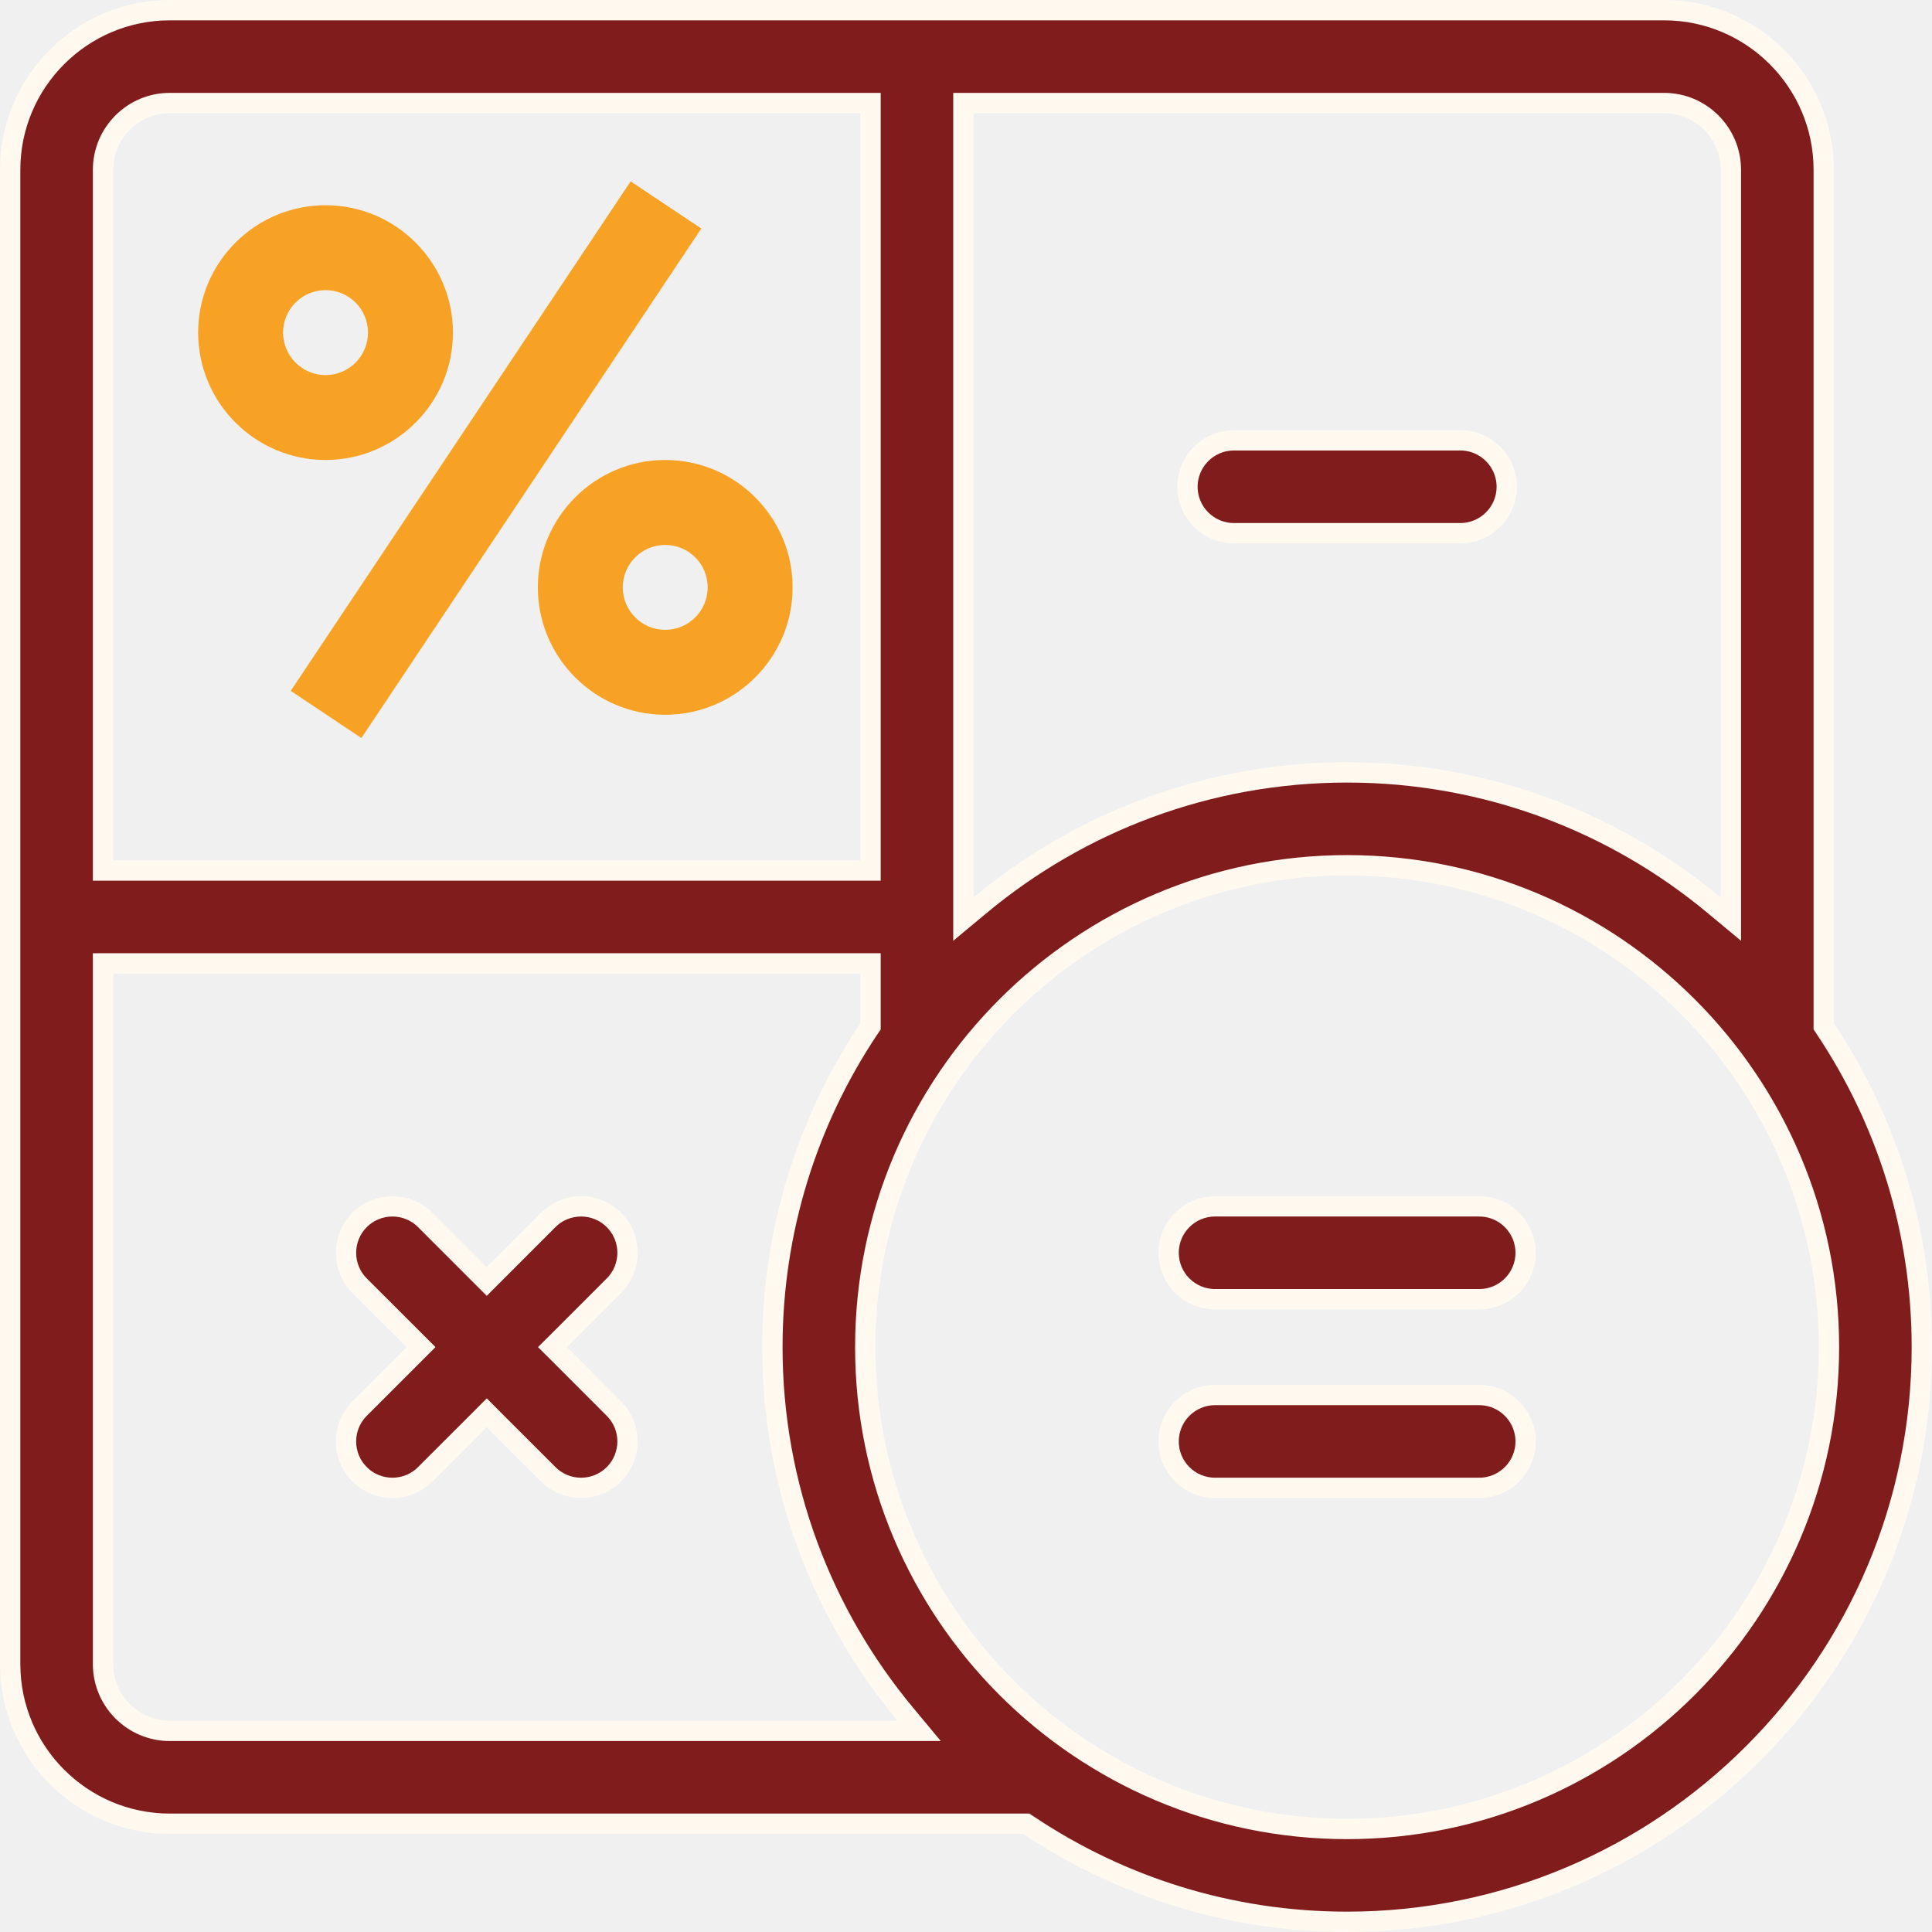
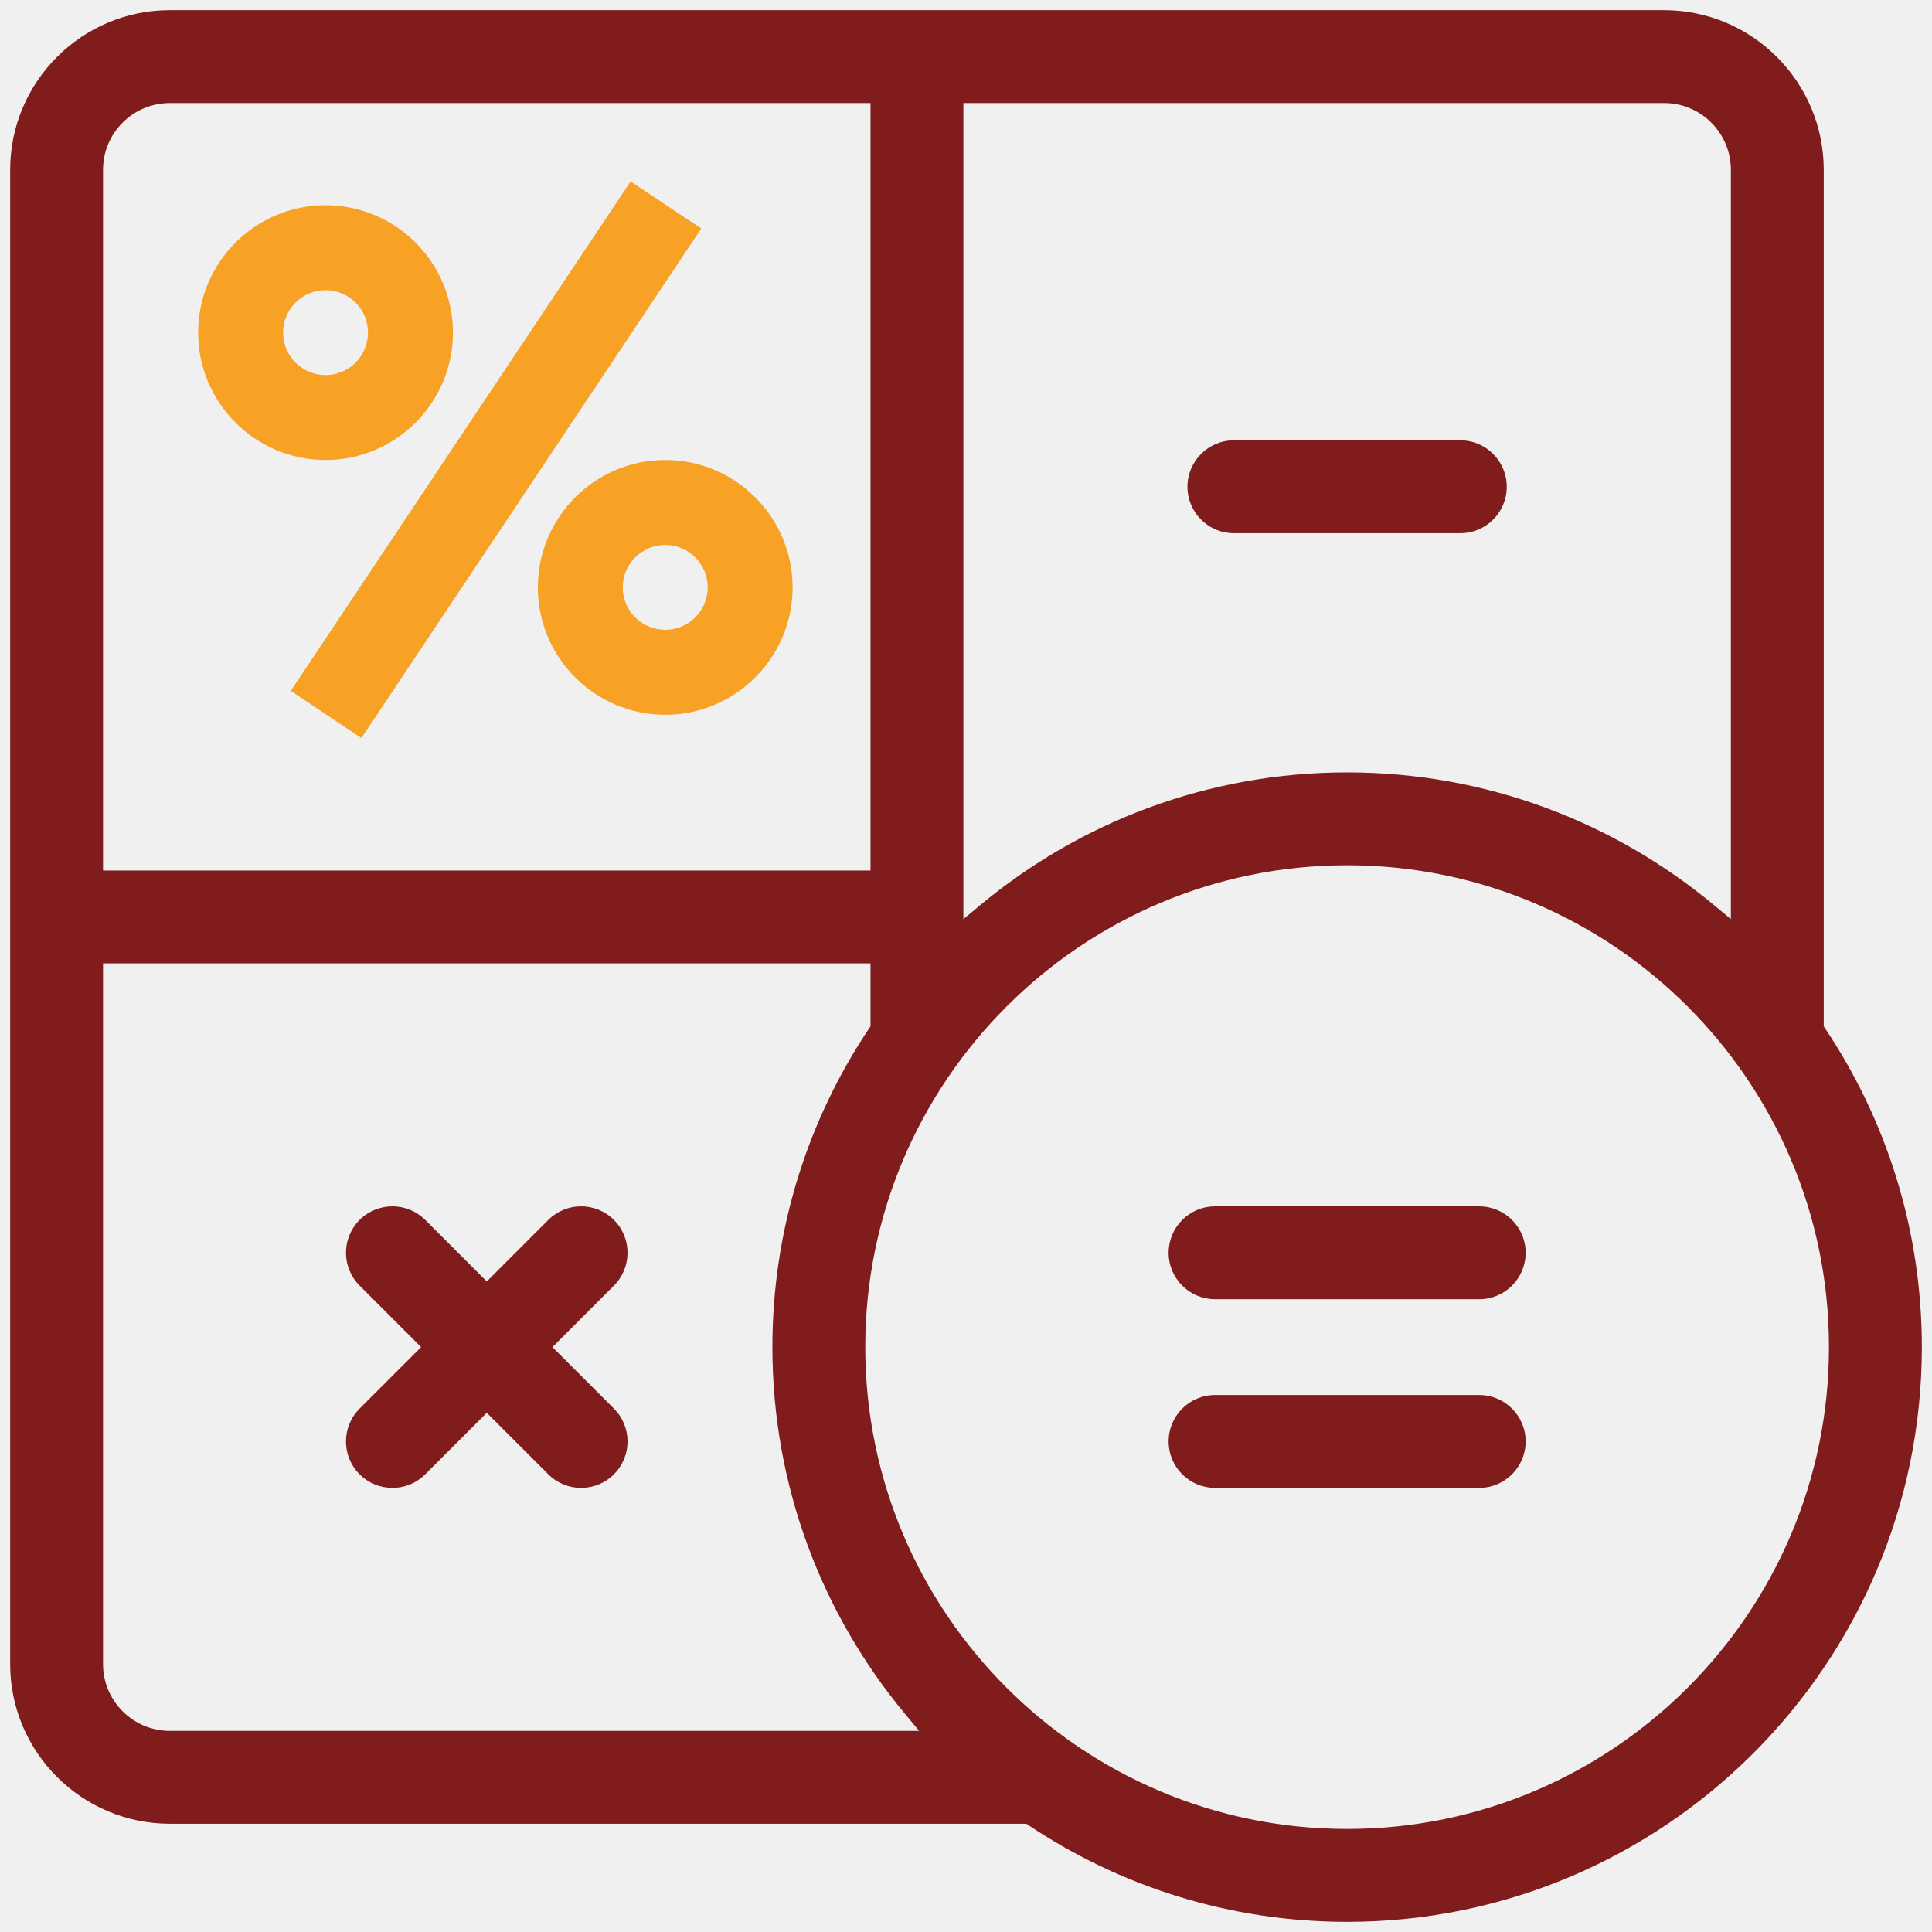
<svg xmlns="http://www.w3.org/2000/svg" width="57" height="57" viewBox="0 0 57 57" fill="none">
-   <path d="M43.084 15.731H36.404C35.648 15.731 35.034 15.118 35.034 14.361C35.034 13.605 35.648 12.991 36.404 12.991H43.084C43.84 12.991 44.454 13.605 44.454 14.361C44.454 15.118 43.84 15.731 43.084 15.731Z" fill="#801C1C" stroke="#FFF9F0" stroke-width="0.6" />
-   <path d="M35.848 41.157H43.641C44.397 41.157 45.011 41.771 45.011 42.527C45.011 43.284 44.397 43.897 43.641 43.897H35.848C35.091 43.897 34.478 43.284 34.478 42.527C34.478 41.771 35.091 41.157 35.848 41.157Z" fill="#801C1C" stroke="#FFF9F0" stroke-width="0.6" />
-   <path d="M35.848 35.591H43.641C44.397 35.591 45.011 36.204 45.011 36.961C45.011 37.718 44.397 38.331 43.641 38.331H35.848C35.091 38.331 34.478 37.718 34.478 36.961C34.478 36.204 35.091 35.591 35.848 35.591Z" fill="#801C1C" stroke="#FFF9F0" stroke-width="0.6" />
-   <path d="M18.113 35.992L18.113 35.992C18.648 36.527 18.648 37.395 18.113 37.93L18.113 37.93L16.511 39.532L16.298 39.744L16.511 39.956L18.113 41.559C18.648 42.094 18.648 42.961 18.113 43.496L18.113 43.496C17.845 43.764 17.495 43.897 17.144 43.897C16.793 43.897 16.443 43.764 16.176 43.496L16.176 43.496L14.573 41.894L14.361 41.681L14.149 41.894L12.546 43.496L12.546 43.496C12.279 43.764 11.929 43.897 11.578 43.897C11.227 43.897 10.877 43.764 10.609 43.496C10.074 42.961 10.074 42.094 10.609 41.559L12.212 39.956L12.424 39.744L12.212 39.532L10.609 37.93C10.074 37.395 10.074 36.527 10.609 35.992C11.144 35.457 12.011 35.457 12.546 35.992L12.546 35.992L14.149 37.595L14.361 37.807L14.573 37.595L16.175 35.992C16.71 35.457 17.578 35.457 18.113 35.992Z" fill="#801C1C" stroke="#FFF9F0" stroke-width="0.6" />
-   <path d="M53.806 30.189V30.28L53.856 30.355C55.652 33.045 56.7 36.274 56.7 39.744C56.7 49.093 49.093 56.7 39.744 56.7C36.274 56.7 33.045 55.652 30.355 53.856L30.28 53.806H30.189H5.01C2.413 53.806 0.3 51.692 0.3 49.096V5.01C0.3 2.413 2.413 0.3 5.01 0.3H49.096C51.692 0.3 53.806 2.413 53.806 5.01V30.189ZM50.574 26.708L51.066 27.117V26.477V5.01C51.066 3.923 50.182 3.04 49.096 3.04H28.723H28.423V3.34V26.477V27.117L28.915 26.708C31.854 24.261 35.63 22.788 39.744 22.788C43.858 22.788 47.634 24.261 50.574 26.708ZM25.683 3.34V3.04H25.383H5.01C3.923 3.04 3.04 3.923 3.04 5.01V25.383V25.683H3.34H25.383H25.683V25.383V3.34ZM3.34 28.423H3.04V28.723V49.096C3.04 50.182 3.923 51.066 5.01 51.066H26.477H27.117L26.708 50.574C24.261 47.634 22.788 43.858 22.788 39.744C22.788 36.274 23.837 33.045 25.632 30.355L25.683 30.28V30.189V28.723V28.423H25.383H3.34ZM25.528 39.744C25.528 47.583 31.905 53.96 39.744 53.96C47.583 53.96 53.96 47.583 53.96 39.744C53.96 31.905 47.583 25.528 39.744 25.528C31.905 25.528 25.528 31.905 25.528 39.744Z" fill="#801C1C" stroke="#FFF9F0" stroke-width="0.6" />
-   <path d="M13.363 9.813C13.363 7.741 11.677 6.055 9.605 6.055C7.532 6.055 5.846 7.741 5.846 9.813C5.846 11.885 7.532 13.571 9.605 13.571C11.677 13.571 13.363 11.885 13.363 9.813ZM8.352 9.813C8.352 9.121 8.913 8.56 9.605 8.56C10.296 8.56 10.857 9.121 10.857 9.813C10.857 10.504 10.296 11.066 9.605 11.066C8.913 11.066 8.352 10.504 8.352 9.813Z" fill="#F7A125" />
-   <path d="M19.626 13.571C17.554 13.571 15.868 15.258 15.868 17.329C15.868 19.402 17.554 21.088 19.626 21.088C21.698 21.088 23.384 19.402 23.384 17.329C23.384 15.258 21.698 13.571 19.626 13.571ZM19.626 18.582C18.935 18.582 18.373 18.021 18.373 17.329C18.373 16.638 18.935 16.077 19.626 16.077C20.318 16.077 20.879 16.638 20.879 17.329C20.879 18.021 20.318 18.582 19.626 18.582Z" fill="#F7A125" />
-   <path d="M8.578 20.383L18.606 5.351L20.69 6.742L10.663 21.774L8.578 20.383Z" fill="#F7A125" />
+   <g id="calculator" clip-path="url(#clip0)">
+     <path id="minus" d="M43.084 15.731H36.404C35.648 15.731 35.034 15.118 35.034 14.361C35.034 13.605 35.648 12.991 36.404 12.991H43.084C43.84 12.991 44.454 13.605 44.454 14.361C44.454 15.118 43.84 15.731 43.084 15.731Z" fill="#801C1C" />
+     <g id="equal-to">
+       <path id="Vector" d="M35.848 41.157H43.641C44.397 41.157 45.011 41.771 45.011 42.527C45.011 43.284 44.397 43.897 43.641 43.897H35.848C35.091 43.897 34.478 43.284 34.478 42.527C34.478 41.771 35.091 41.157 35.848 41.157Z" fill="#801C1C" />
+       <path id="Vector_2" d="M35.848 35.591H43.641C44.397 35.591 45.011 36.204 45.011 36.961C45.011 37.718 44.397 38.331 43.641 38.331H35.848C35.091 38.331 34.478 37.718 34.478 36.961C34.478 36.204 35.091 35.591 35.848 35.591Z" fill="#801C1C" />
+     </g>
+     <path id="multiply" d="M18.113 35.992L18.113 35.992C18.648 36.527 18.648 37.395 18.113 37.929L18.113 37.929L16.511 39.532L16.299 39.744L16.511 39.956L18.113 41.559C18.648 42.094 18.648 42.961 18.113 43.496L18.113 43.496C17.846 43.764 17.495 43.897 17.144 43.897C16.793 43.897 16.443 43.764 16.176 43.496L16.176 43.496L14.573 41.894L14.361 41.681L14.149 41.894L12.547 43.496L12.546 43.496C12.279 43.764 11.929 43.897 11.578 43.897C11.227 43.897 10.877 43.764 10.609 43.496C10.074 42.961 10.074 42.094 10.609 41.559L12.212 39.956L12.424 39.744L12.212 39.532L10.609 37.929C10.074 37.395 10.074 36.527 10.609 35.992C11.144 35.457 12.012 35.457 12.546 35.992L12.547 35.992L14.149 37.595L14.361 37.807L14.573 37.595L16.176 35.992C16.711 35.457 17.578 35.457 18.113 35.992Z" fill="#801C1C" />
+     <path id="outer-body" d="M53.806 30.189V30.28L53.856 30.355C55.652 33.045 56.7 36.274 56.7 39.744C56.7 49.093 49.093 56.7 39.744 56.7C36.274 56.7 33.045 55.652 30.355 53.856L30.28 53.806H30.189H5.01C2.413 53.806 0.3 51.692 0.3 49.096V5.01C0.3 2.413 2.413 0.3 5.01 0.3H49.096C51.692 0.3 53.806 2.413 53.806 5.01V30.189ZM50.574 26.708L51.066 27.117V26.477V5.01C51.066 3.923 50.182 3.04 49.096 3.04H28.723H28.423V3.34V26.477V27.117L28.915 26.708C31.854 24.261 35.63 22.788 39.744 22.788C43.858 22.788 47.634 24.261 50.574 26.708ZM25.683 3.34V3.04H25.383H5.01C3.923 3.04 3.04 3.923 3.04 5.01V25.383V25.683H3.34H25.383H25.683V25.383V3.34ZM3.34 28.423H3.04V28.723V49.096C3.04 50.182 3.923 51.066 5.01 51.066H26.477H27.117L26.708 50.574C24.261 47.634 22.788 43.858 22.788 39.744C22.788 36.274 23.837 33.045 25.632 30.355L25.683 30.28V30.189V28.723V28.423H25.383H3.34ZM25.528 39.744C25.528 47.583 31.905 53.96 39.744 53.96C47.583 53.96 53.96 47.583 53.96 39.744C53.96 31.905 47.583 25.528 39.744 25.528C31.905 25.528 25.528 31.905 25.528 39.744Z" fill="#801C1C" />
+     <g id="percentage">
+       <path id="Vector_3" d="M13.363 9.813C13.363 7.741 11.677 6.055 9.604 6.055C7.532 6.055 5.846 7.741 5.846 9.813C5.846 11.885 7.532 13.571 9.604 13.571C11.677 13.571 13.363 11.885 13.363 9.813ZM8.352 9.813C8.352 9.122 8.913 8.56 9.604 8.56C10.296 8.56 10.857 9.122 10.857 9.813C10.857 10.505 10.296 11.066 9.604 11.066C8.913 11.066 8.352 10.505 8.352 9.813Z" fill="#F7A125" />
+       <path id="Vector_4" d="M19.626 13.571C17.554 13.571 15.868 15.258 15.868 17.33C15.868 19.402 17.554 21.088 19.626 21.088C21.698 21.088 23.384 19.402 23.384 17.33C23.384 15.258 21.698 13.571 19.626 13.571ZM19.626 18.582C18.935 18.582 18.373 18.021 18.373 17.33C18.373 16.638 18.935 16.077 19.626 16.077C20.318 16.077 20.879 16.638 20.879 17.33C20.879 18.021 20.318 18.582 19.626 18.582Z" fill="#F7A125" />
+       <path id="Vector_5" d="M8.578 20.383L18.606 5.352L20.69 6.742L10.663 21.774L8.578 20.383Z" fill="#F7A125" />
+     </g>
+   </g>
+   <defs>
+     <clipPath id="clip0">
+       <rect width="57" height="57" fill="white" />
+     </clipPath>
+   </defs>
</svg>
